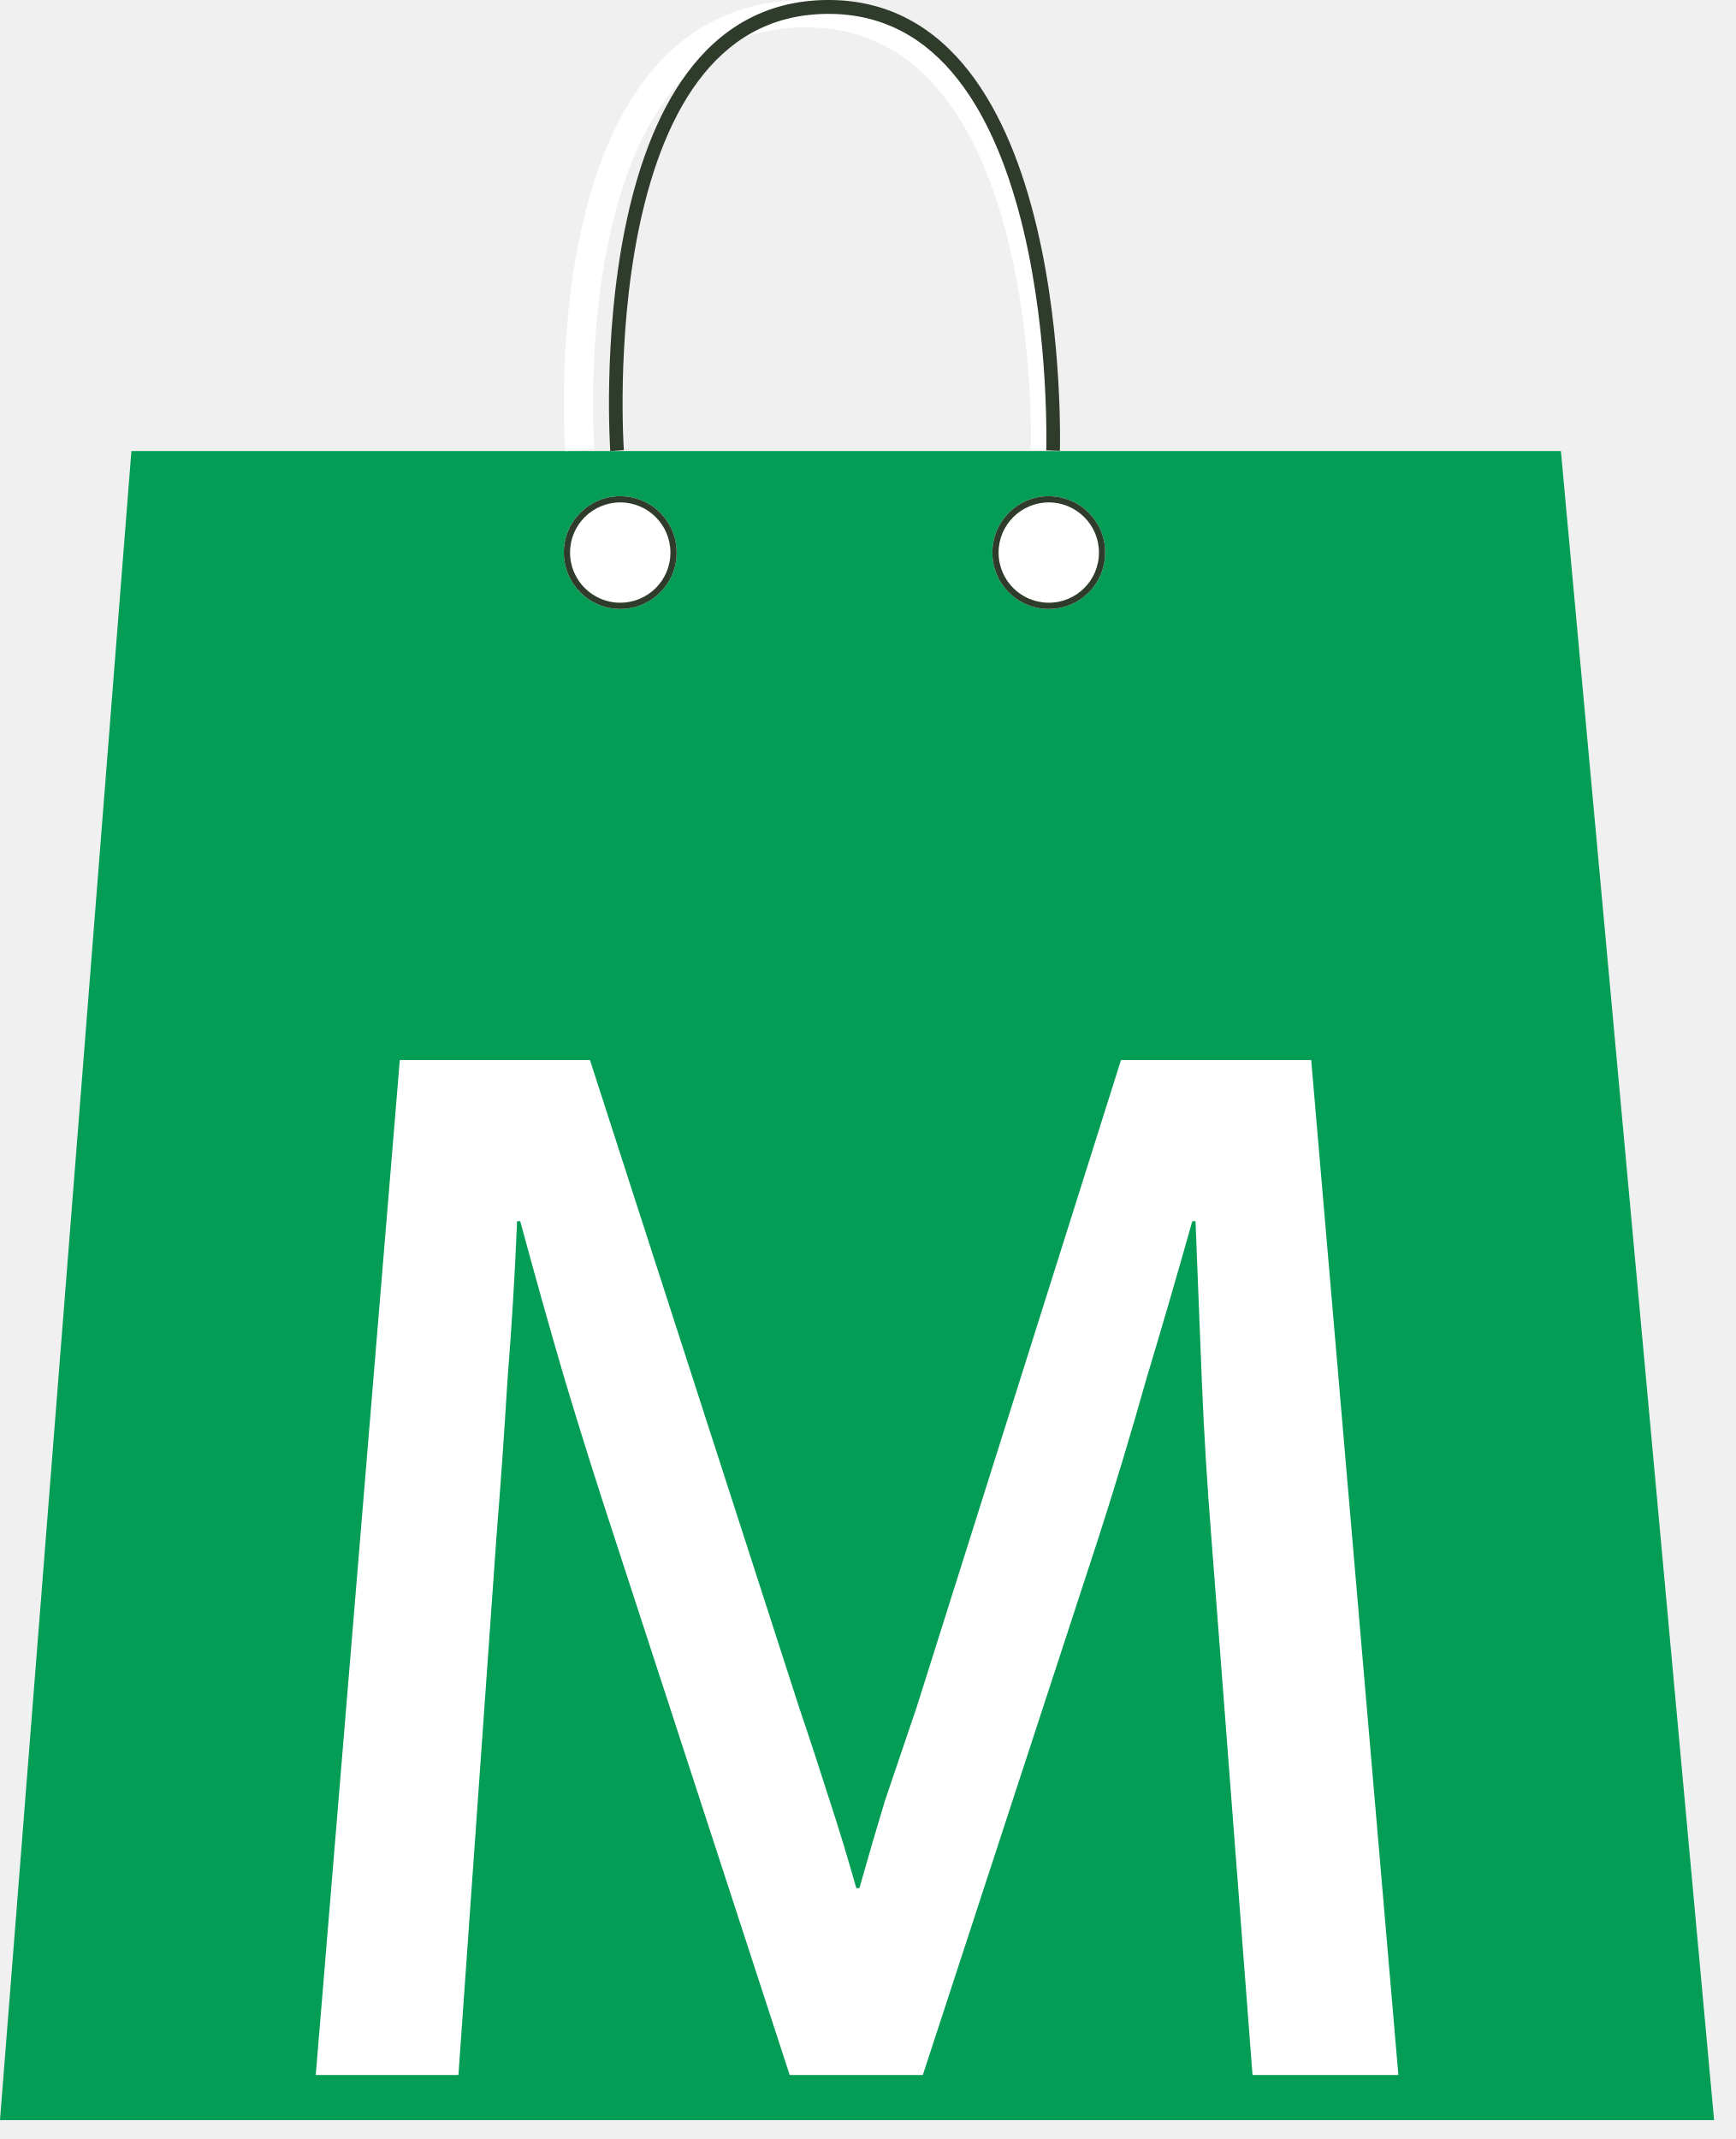
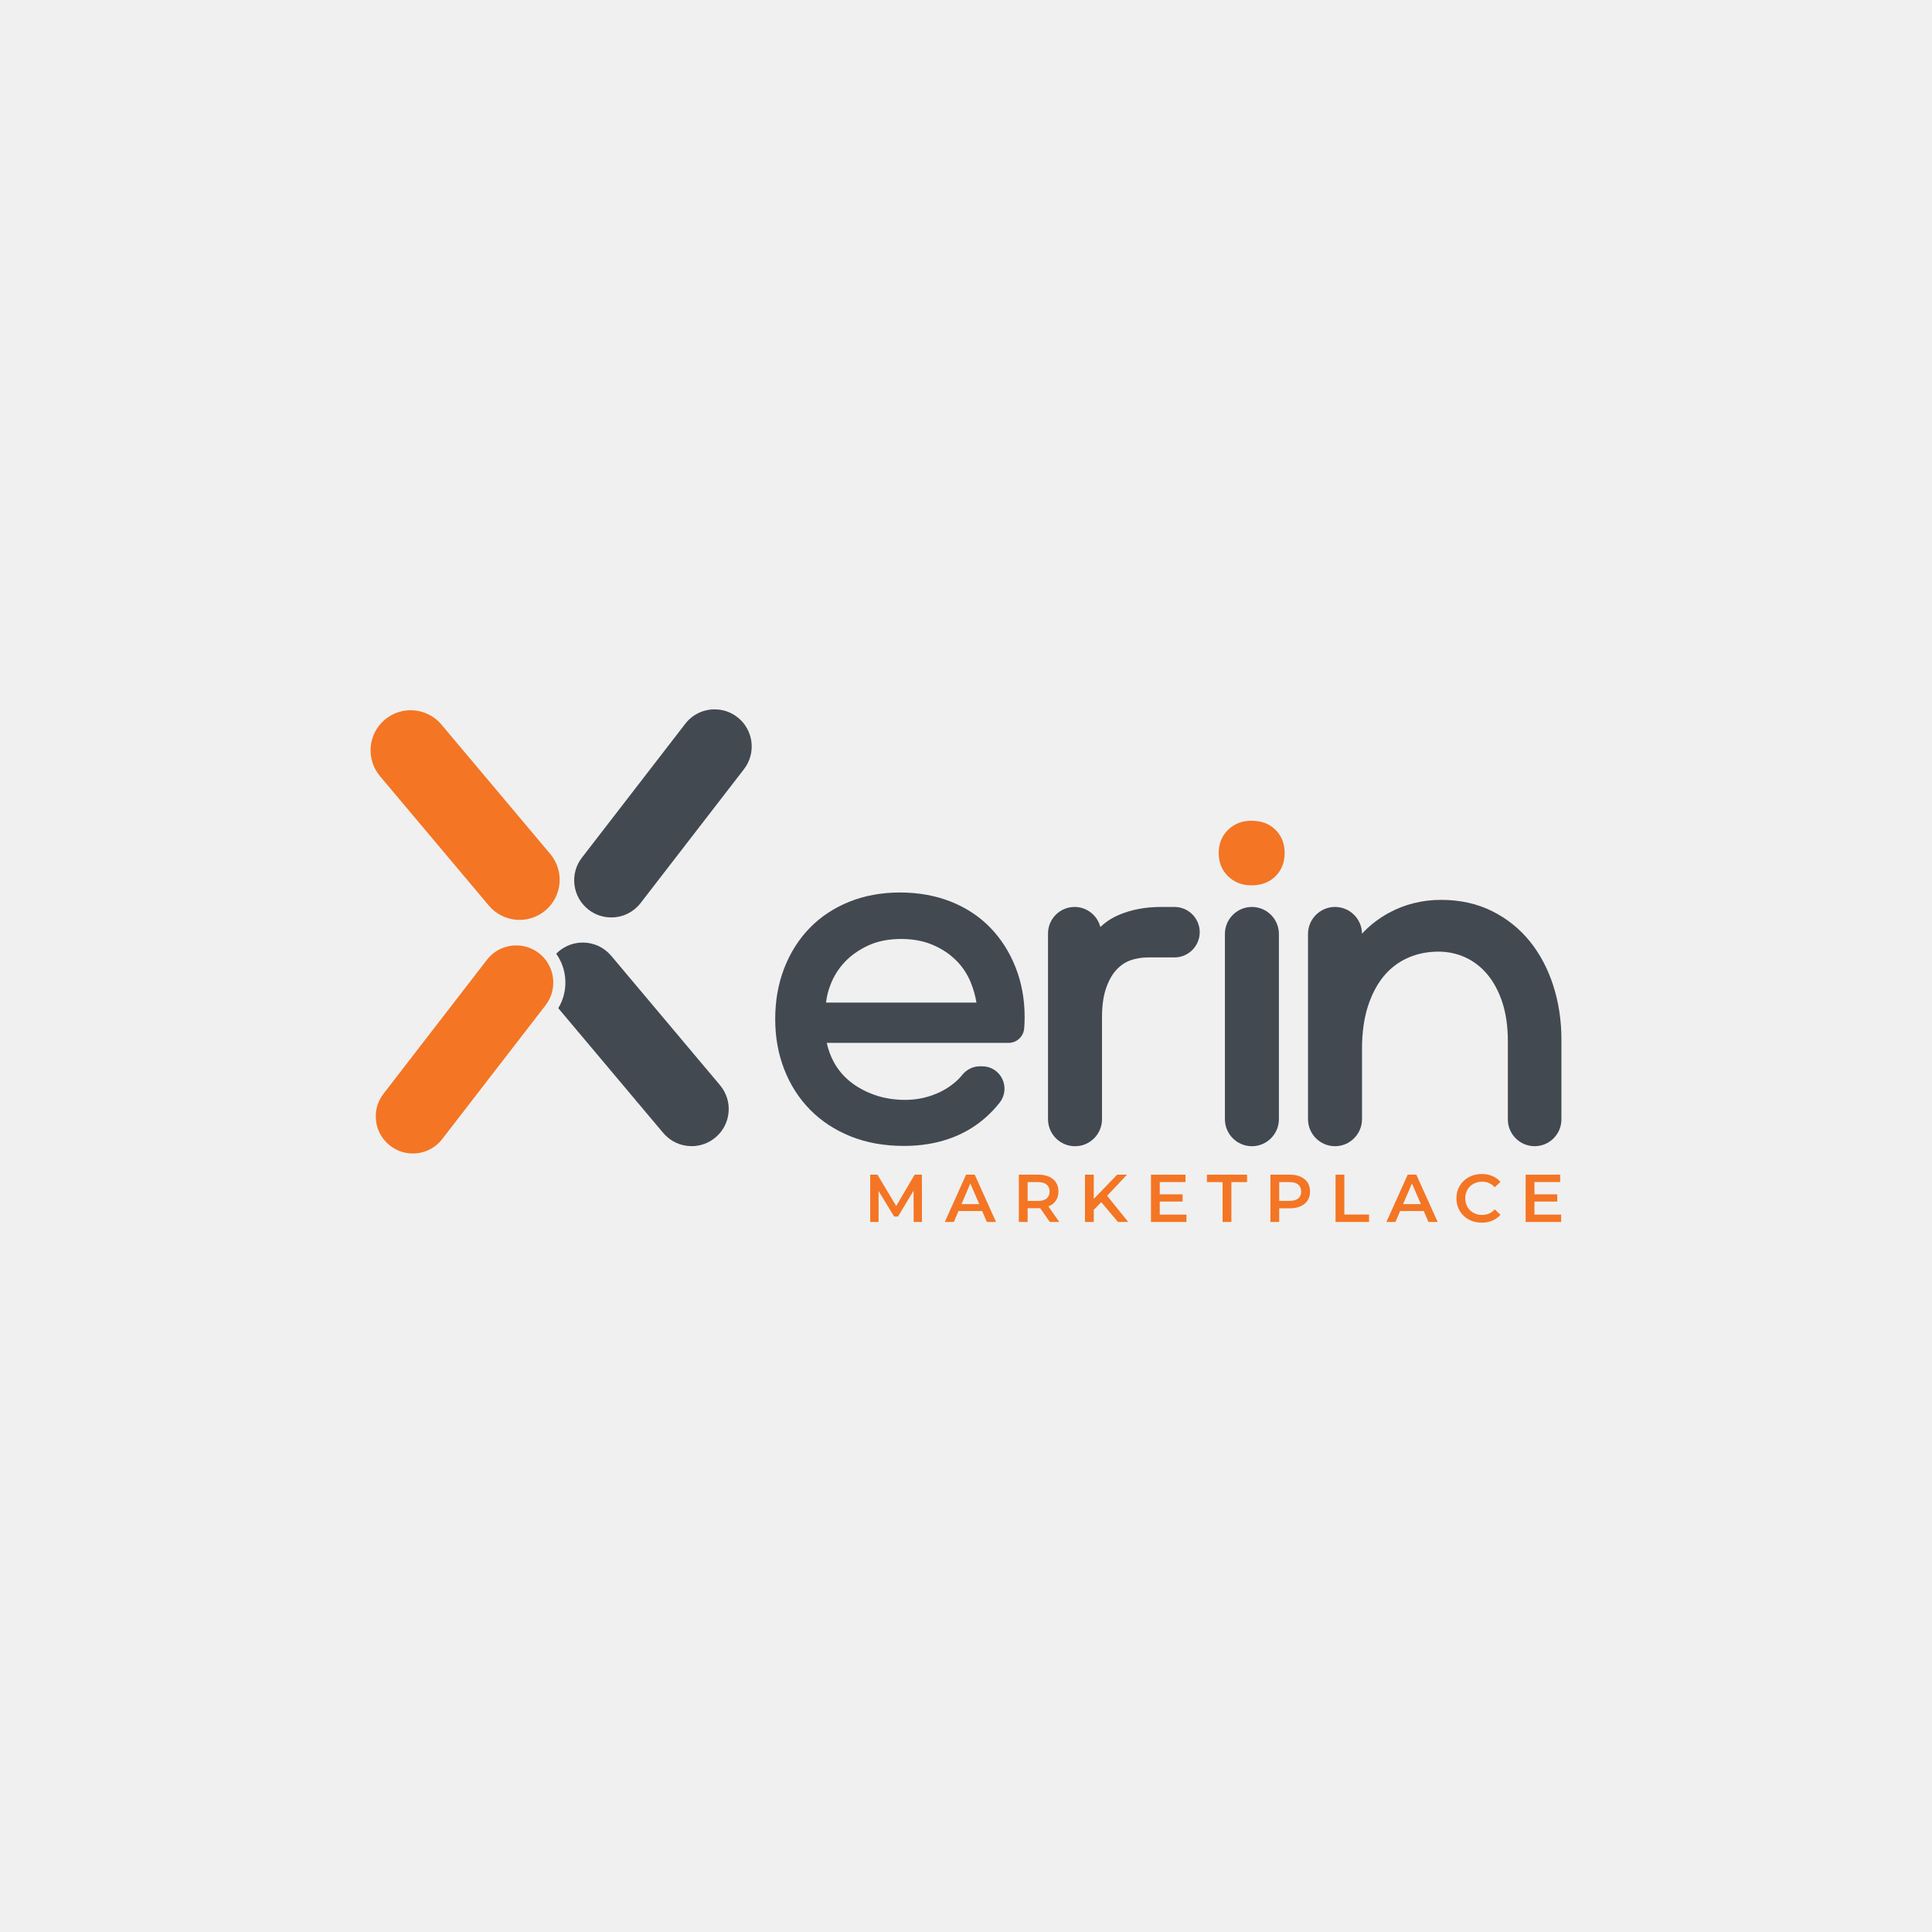
- <svg xmlns="http://www.w3.org/2000/svg" width="43" height="53" viewBox="0 0 43 53" fill="none">
-   <path d="M3.256 11.177L0 52.532H42.472L38.676 11.177H3.256Z" fill="#039D55" />
-   <path d="M9.906 26.266H14.618L19.803 42.313C20.065 43.084 20.313 43.843 20.549 44.588C20.785 45.307 21.007 46.038 21.217 46.783H21.295C21.505 46.038 21.714 45.32 21.924 44.628C22.159 43.936 22.421 43.164 22.709 42.313L27.776 26.266H32.489L34.649 51.414H31.035L30.014 38.081C29.91 36.778 29.831 35.487 29.779 34.209C29.726 32.906 29.674 31.588 29.622 30.258H29.543C29.176 31.562 28.797 32.866 28.404 34.17C28.037 35.474 27.645 36.778 27.226 38.081L22.866 51.414H19.567L15.208 38.042C14.762 36.684 14.357 35.394 13.99 34.17C13.623 32.919 13.257 31.615 12.89 30.258H12.812C12.759 31.562 12.681 32.866 12.576 34.17C12.498 35.474 12.406 36.778 12.301 38.081L11.359 51.414H7.824L9.906 26.266Z" fill="white" />
-   <path d="M15.369 15.089C16.14 15.089 16.766 14.463 16.766 13.692C16.766 12.92 16.14 12.295 15.369 12.295C14.597 12.295 13.971 12.92 13.971 13.692C13.971 14.463 14.597 15.089 15.369 15.089Z" fill="white" />
-   <path fill-rule="evenodd" clip-rule="evenodd" d="M15.369 12.449C14.681 12.449 14.125 13.006 14.125 13.692C14.125 14.378 14.681 14.934 15.369 14.934C16.056 14.934 16.612 14.378 16.612 13.692C16.612 13.006 16.056 12.449 15.369 12.449ZM13.971 13.692C13.971 12.92 14.598 12.295 15.369 12.295C16.14 12.295 16.766 12.92 16.766 13.692C16.766 14.464 16.14 15.089 15.369 15.089C14.598 15.089 13.971 14.464 13.971 13.692Z" fill="#2F3C2C" />
-   <path d="M25.986 15.089C26.758 15.089 27.384 14.463 27.384 13.692C27.384 12.92 26.758 12.295 25.986 12.295C25.215 12.295 24.589 12.92 24.589 13.692C24.589 14.463 25.215 15.089 25.986 15.089Z" fill="white" />
-   <path fill-rule="evenodd" clip-rule="evenodd" d="M25.986 12.449C25.299 12.449 24.743 13.006 24.743 13.692C24.743 14.378 25.299 14.934 25.986 14.934C26.674 14.934 27.23 14.378 27.23 13.692C27.23 13.006 26.674 12.449 25.986 12.449ZM24.589 13.692C24.589 12.92 25.215 12.295 25.986 12.295C26.758 12.295 27.384 12.92 27.384 13.692C27.384 14.464 26.758 15.089 25.986 15.089C25.215 15.089 24.589 14.464 24.589 13.692Z" fill="#2F3C2C" />
-   <path fill-rule="evenodd" clip-rule="evenodd" d="M23.246 2.215C22.443 1.271 21.373 0.664 19.913 0.677C18.453 0.69 17.411 1.31 16.65 2.256C15.878 3.215 15.398 4.509 15.107 5.835C14.818 7.157 14.722 8.481 14.699 9.479C14.687 9.977 14.694 10.391 14.704 10.68C14.709 10.825 14.714 10.938 14.719 11.015C14.721 11.053 14.723 11.082 14.724 11.101C14.724 11.111 14.725 11.118 14.725 11.123L14.726 11.128L14.726 11.129L14.726 11.13C14.726 11.129 14.726 11.129 14.366 11.153C14.006 11.177 14.006 11.177 14.006 11.177L14.006 11.175L14.005 11.168C14.005 11.162 14.004 11.154 14.004 11.143C14.002 11.122 14 11.091 13.998 11.05C13.994 10.969 13.988 10.851 13.983 10.701C13.973 10.402 13.966 9.976 13.977 9.464C14.001 8.443 14.099 7.074 14.401 5.699C14.701 4.329 15.21 2.923 16.074 1.849C16.948 0.761 18.189 0.016 19.906 0C21.625 -0.015 22.893 0.715 23.81 1.793C24.716 2.86 25.283 4.268 25.64 5.645C25.998 7.026 26.154 8.405 26.219 9.435C26.252 9.951 26.263 10.382 26.265 10.684C26.267 10.835 26.266 10.954 26.265 11.036C26.264 11.077 26.264 11.108 26.263 11.13C26.263 11.141 26.262 11.149 26.262 11.155L26.262 11.161L26.262 11.163L26.262 11.164C26.262 11.164 26.262 11.164 25.901 11.153C25.541 11.143 25.541 11.143 25.541 11.143L25.541 11.141L25.541 11.136C25.541 11.132 25.541 11.124 25.542 11.114C25.542 11.095 25.543 11.066 25.543 11.027C25.544 10.949 25.545 10.835 25.544 10.689C25.542 10.397 25.531 9.978 25.499 9.476C25.435 8.469 25.284 7.134 24.939 5.805C24.593 4.471 24.059 3.171 23.246 2.215Z" fill="white" />
-   <path fill-rule="evenodd" clip-rule="evenodd" d="M23.738 1.973C22.96 0.979 21.911 0.33 20.483 0.344C19.055 0.358 18.033 1.02 17.293 2.018C16.549 3.022 16.093 4.366 15.818 5.725C15.544 7.082 15.454 8.439 15.432 9.459C15.422 9.969 15.428 10.393 15.437 10.69C15.442 10.838 15.447 10.954 15.451 11.033C15.453 11.073 15.455 11.103 15.456 11.123C15.457 11.133 15.457 11.141 15.457 11.146L15.458 11.151L15.458 11.152L15.458 11.153C15.458 11.153 15.458 11.153 15.289 11.165C15.121 11.177 15.121 11.177 15.121 11.177L15.121 11.175L15.12 11.168C15.12 11.163 15.119 11.155 15.119 11.144C15.117 11.123 15.116 11.092 15.114 11.051C15.109 10.97 15.104 10.851 15.1 10.7C15.09 10.399 15.084 9.968 15.095 9.452C15.116 8.42 15.208 7.04 15.487 5.656C15.767 4.274 16.236 2.873 17.024 1.811C17.816 0.741 18.931 0.015 20.48 0C22.029 -0.015 23.171 0.696 24.002 1.758C24.829 2.814 25.352 4.218 25.684 5.606C26.017 6.997 26.161 8.388 26.222 9.429C26.253 9.95 26.263 10.384 26.265 10.689C26.266 10.841 26.266 10.961 26.265 11.043C26.264 11.084 26.263 11.116 26.263 11.137C26.263 11.148 26.262 11.156 26.262 11.162L26.262 11.168L26.262 11.17C26.262 11.17 26.262 11.17 26.093 11.165C25.924 11.16 25.924 11.16 25.924 11.159L25.924 11.159L25.924 11.158L25.925 11.152C25.925 11.147 25.925 11.14 25.925 11.129C25.926 11.109 25.926 11.079 25.927 11.039C25.928 10.959 25.929 10.841 25.927 10.692C25.925 10.392 25.915 9.964 25.885 9.45C25.825 8.42 25.682 7.052 25.356 5.688C25.029 4.321 24.521 2.972 23.738 1.973Z" fill="#2F3C2C" />
+ <svg xmlns="http://www.w3.org/2000/svg" id="Layer_1" data-name="Layer 1" viewBox="0 0 1080 1080">
+   <g>
+     <path fill="#f47524" d="M510.74,683.08l-.04-17.52-8.69,14.5h-2.19l-8.69-14.28v17.3h-4.68v-26.44h4.04l10.5,17.52,10.31-17.52h4.04l.04,26.44h-4.65Z" />
+     <path fill="#f47524" d="M549.03,676.97h-13.22l-2.61,6.12h-5.06l11.9-26.44h4.83l11.93,26.44h-5.14l-2.64-6.12ZM547.41,673.11l-4.99-11.56-4.95,11.56h9.93Z" />
+     <path fill="#f47524" d="M586.84,683.08l-5.4-7.74c-.23.02-.57.04-1.02.04h-5.97v7.7h-4.91v-26.44h10.88c2.29,0,4.29.38,5.99,1.13,1.7.76,3,1.84,3.91,3.25.91,1.41,1.36,3.08,1.36,5.02s-.49,3.7-1.45,5.14c-.97,1.43-2.36,2.51-4.17,3.21l6.08,8.69h-5.29ZM585.06,662.16c-1.11-.91-2.73-1.36-4.87-1.36h-5.74v10.54h5.74c2.14,0,3.76-.46,4.87-1.38,1.11-.92,1.66-2.22,1.66-3.91s-.56-2.98-1.66-3.89Z" />
+     <path fill="#f47524" d="M615.61,672.02l-4.19,4.3v6.76h-4.91v-26.44h4.91v13.56l13.07-13.56h5.51l-11.1,11.82,11.78,14.62h-5.74l-9.33-11.07Z" />
+     <path fill="#f47524" d="M663.23,678.97v4.12h-19.83v-26.44h19.3v4.12h-14.39v6.87h12.76v4.04h-12.76v7.29h14.92Z" />
+     <path fill="#f47524" d="M683.44,660.8h-8.76v-4.15h22.43v4.15h-8.76v22.28h-4.91v-22.28Z" />
+     <path fill="#f47524" d="M727.04,657.78c1.7.76,3,1.84,3.91,3.25.91,1.41,1.36,3.08,1.36,5.02s-.45,3.58-1.36,5c-.91,1.42-2.21,2.51-3.91,3.27-1.7.76-3.69,1.13-5.99,1.13h-5.97v7.63h-4.91v-26.44h10.88c2.29,0,4.29.38,5.99,1.13ZM725.7,669.94c1.11-.91,1.66-2.2,1.66-3.89s-.56-2.98-1.66-3.89c-1.11-.91-2.73-1.36-4.87-1.36h-5.74v10.5h5.74c2.14,0,3.76-.45,4.87-1.36Z" />
+     <path fill="#f47524" d="M746.58,656.65h4.91v22.28h13.82v4.15h-18.73v-26.44Z" />
+     <path fill="#f47524" d="M795.9,676.97h-13.22l-2.61,6.12h-5.06l11.9-26.44h4.83l11.93,26.44h-5.14l-2.64-6.12ZM794.28,673.11l-4.99-11.56-4.95,11.56h9.93Z" />
+     <path fill="#f47524" d="M821.03,681.71c-2.15-1.17-3.84-2.79-5.06-4.85-1.22-2.06-1.83-4.39-1.83-6.99s.62-4.92,1.85-6.99c1.23-2.06,2.93-3.68,5.08-4.85,2.15-1.17,4.56-1.76,7.23-1.76,2.16,0,4.14.38,5.93,1.13,1.79.76,3.3,1.85,4.53,3.29l-3.17,2.98c-1.91-2.06-4.27-3.1-7.06-3.1-1.81,0-3.44.4-4.87,1.19-1.43.79-2.56,1.9-3.36,3.31-.81,1.41-1.21,3.01-1.21,4.8s.4,3.39,1.21,4.8c.81,1.41,1.93,2.51,3.36,3.31,1.44.79,3.06,1.19,4.87,1.19,2.79,0,5.15-1.04,7.06-3.13l3.17,3.02c-1.23,1.43-2.75,2.53-4.55,3.29-1.8.76-3.78,1.13-5.95,1.13-2.67,0-5.08-.59-7.23-1.76Z" />
+     <path fill="#f47524" d="M872.68,678.97v4.12h-19.83v-26.44h19.3v4.12h-14.39v6.87h12.76v4.04h-12.76v7.29h14.92Z" />
+   </g>
+   <path fill="#f47524" d="M273.26,506.23c7.97,9.48,22.12,10.7,31.6,2.73h0c9.48-7.97,10.7-22.12,2.73-31.6l-60.85-72.35c-7.97-9.48-22.12-10.7-31.6-2.73h0c-9.48,7.97-10.7,22.12-2.73,31.6l60.85,72.35Z" />
+   <path fill="#434951" d="M341.64,534.28c-3.95-4.7-9.74-7.39-15.88-7.39-4.87,0-9.61,1.73-13.34,4.86-.51.43-1.01.89-1.5,1.39,6.4,8.92,6.87,21.07,1.16,30.44l58.67,69.75c3.94,4.69,9.73,7.38,15.88,7.38,4.87,0,9.6-1.73,13.33-4.87,4.24-3.56,6.84-8.56,7.32-14.08.48-5.52-1.22-10.89-4.79-15.13l-60.84-72.36Z" />
+   <path fill="#434951" d="M412.15,400.86c-3.66-2.83-8.04-4.32-12.66-4.32-6.48,0-12.47,2.94-16.43,8.07l-57.77,74.83c-3.38,4.38-4.86,9.82-4.15,15.32.71,5.49,3.51,10.38,7.89,13.77,3.66,2.83,8.04,4.32,12.66,4.32,6.48,0,12.47-2.94,16.43-8.07l57.78-74.83c6.99-9.05,5.31-22.1-3.74-29.09Z" />
+   <path fill="#f47524" d="M301.25,532.82c-3.66-2.83-8.04-4.32-12.65-4.32-6.48,0-12.47,2.94-16.43,8.07l-57.78,74.83c-2.83,3.68-4.33,8.05-4.33,12.65,0,6.48,2.94,12.46,8.07,16.43,3.66,2.83,8.04,4.32,12.65,4.32,6.48,0,12.47-2.94,16.43-8.07l57.78-74.81c.46-.6.89-1.23,1.28-1.86,4.37-7.12,3.96-16.42-1.02-23.15-1.13-1.54-2.48-2.92-4.01-4.1Z" />
+   <path fill="#434951" d="M553.51,518.5c-6.09-6.26-13.52-11.15-22.1-14.53-8.53-3.36-18.06-5.06-28.34-5.06s-19.83,1.75-28.37,5.2c-8.58,3.47-16,8.39-22.07,14.64-6.06,6.23-10.85,13.77-14.22,22.42-3.35,8.61-5.06,18.18-5.06,28.45s1.7,19.6,5.06,28.21c3.37,8.64,8.24,16.23,14.48,22.56,6.24,6.33,13.87,11.33,22.68,14.87,8.78,3.53,18.78,5.32,29.72,5.32,14.43,0,27.11-3.34,37.68-9.92,5.92-3.69,11.23-8.46,15.79-14.2,3.05-3.84,3.63-8.97,1.51-13.36-2.1-4.34-6.4-7.04-11.24-7.04h-1.27c-3.79,0-7.39,1.77-9.89,4.84-1.22,1.51-2.58,2.9-4.05,4.14-2.48,2.11-5.23,3.9-8.17,5.33-2.96,1.44-6.12,2.56-9.4,3.32-3.26.76-6.7,1.15-10.21,1.15-6.17,0-11.93-.93-17.13-2.77-5.21-1.84-9.81-4.35-13.69-7.47-3.82-3.07-6.93-6.82-9.25-11.16-1.74-3.25-3.01-6.76-3.8-10.46h101.63c4.57,0,8.4-3.56,8.73-8.17.17-2.44.26-4.46.26-6.18,0-9.95-1.7-19.32-5.06-27.84-3.37-8.55-8.15-16.04-14.21-22.28ZM545.85,560.45h-84.1c.36-3.27,1.2-6.66,2.54-10.1,1.81-4.67,4.48-8.91,7.94-12.59,3.46-3.69,7.89-6.8,13.14-9.24,5.2-2.41,11.41-3.63,18.44-3.63,6.42,0,12.25,1.07,17.32,3.19,5.09,2.13,9.5,5,13.12,8.55,3.6,3.53,6.41,7.71,8.36,12.44,1.51,3.67,2.59,7.49,3.23,11.39Z" />
+   <path fill="#434951" d="M656.56,506.99h-7.66c-8.5,0-16.31,1.46-23.21,4.35-4.04,1.69-7.58,3.99-10.59,6.88-1.62-6.44-7.46-11.23-14.4-11.23-8.19,0-14.85,6.66-14.85,14.85v103.82c0,8.32,6.77,15.09,15.09,15.09s15.09-6.77,15.09-15.09v-57.1c0-6.19.73-11.52,2.17-15.83,1.41-4.23,3.29-7.69,5.6-10.29,2.24-2.52,4.86-4.37,7.78-5.49,3.05-1.16,6.54-1.75,10.38-1.75h14.59c7.78,0,14.1-6.33,14.1-14.11s-6.33-14.1-14.1-14.1Z" />
+   <path fill="#f47524" d="M699.57,458.79c-5.2,0-9.59,1.7-13.05,5.06-3.49,3.38-5.26,7.76-5.26,13s1.77,9.62,5.26,13c3.46,3.36,7.85,5.06,13.05,5.06,5.55,0,10.07-1.72,13.46-5.1,3.38-3.38,5.1-7.74,5.1-12.96s-1.71-9.58-5.1-12.96c-3.38-3.38-7.91-5.09-13.46-5.09Z" />
+   <path fill="#434951" d="M699.82,506.99c-8.32,0-15.09,6.77-15.09,15.09v103.57c0,8.32,6.77,15.09,15.09,15.09s15.09-6.77,15.09-15.09v-103.57c0-8.32-6.77-15.09-15.09-15.09Z" />
+   <path fill="#434951" d="M868.36,551.18c-3-9.43-7.41-17.79-13.09-24.86-5.73-7.12-12.86-12.84-21.17-16.99-8.36-4.18-17.95-6.3-28.5-6.3s-20.47,2.47-29.36,7.35c-5.68,3.12-10.66,6.99-14.87,11.56-.07-8.26-6.82-14.96-15.09-14.96s-15.09,6.77-15.09,15.09v103.57c0,8.32,6.77,15.09,15.09,15.09s15.09-6.77,15.09-15.09v-39.3c0-8.99,1.11-16.99,3.29-23.78,2.16-6.71,5.15-12.39,8.88-16.89,3.68-4.42,8.16-7.85,13.33-10.17,5.21-2.34,11.01-3.53,17.24-3.53,5.24,0,10.25,1.06,14.88,3.15,4.62,2.09,8.74,5.23,12.26,9.35,3.57,4.18,6.42,9.45,8.49,15.65,2.1,6.29,3.16,13.69,3.16,22.01v43.63c0,8.25,6.72,14.97,14.97,14.97s14.97-6.71,14.97-14.97v-44.86c0-10.35-1.51-20.35-4.49-29.73Z" />
</svg>
